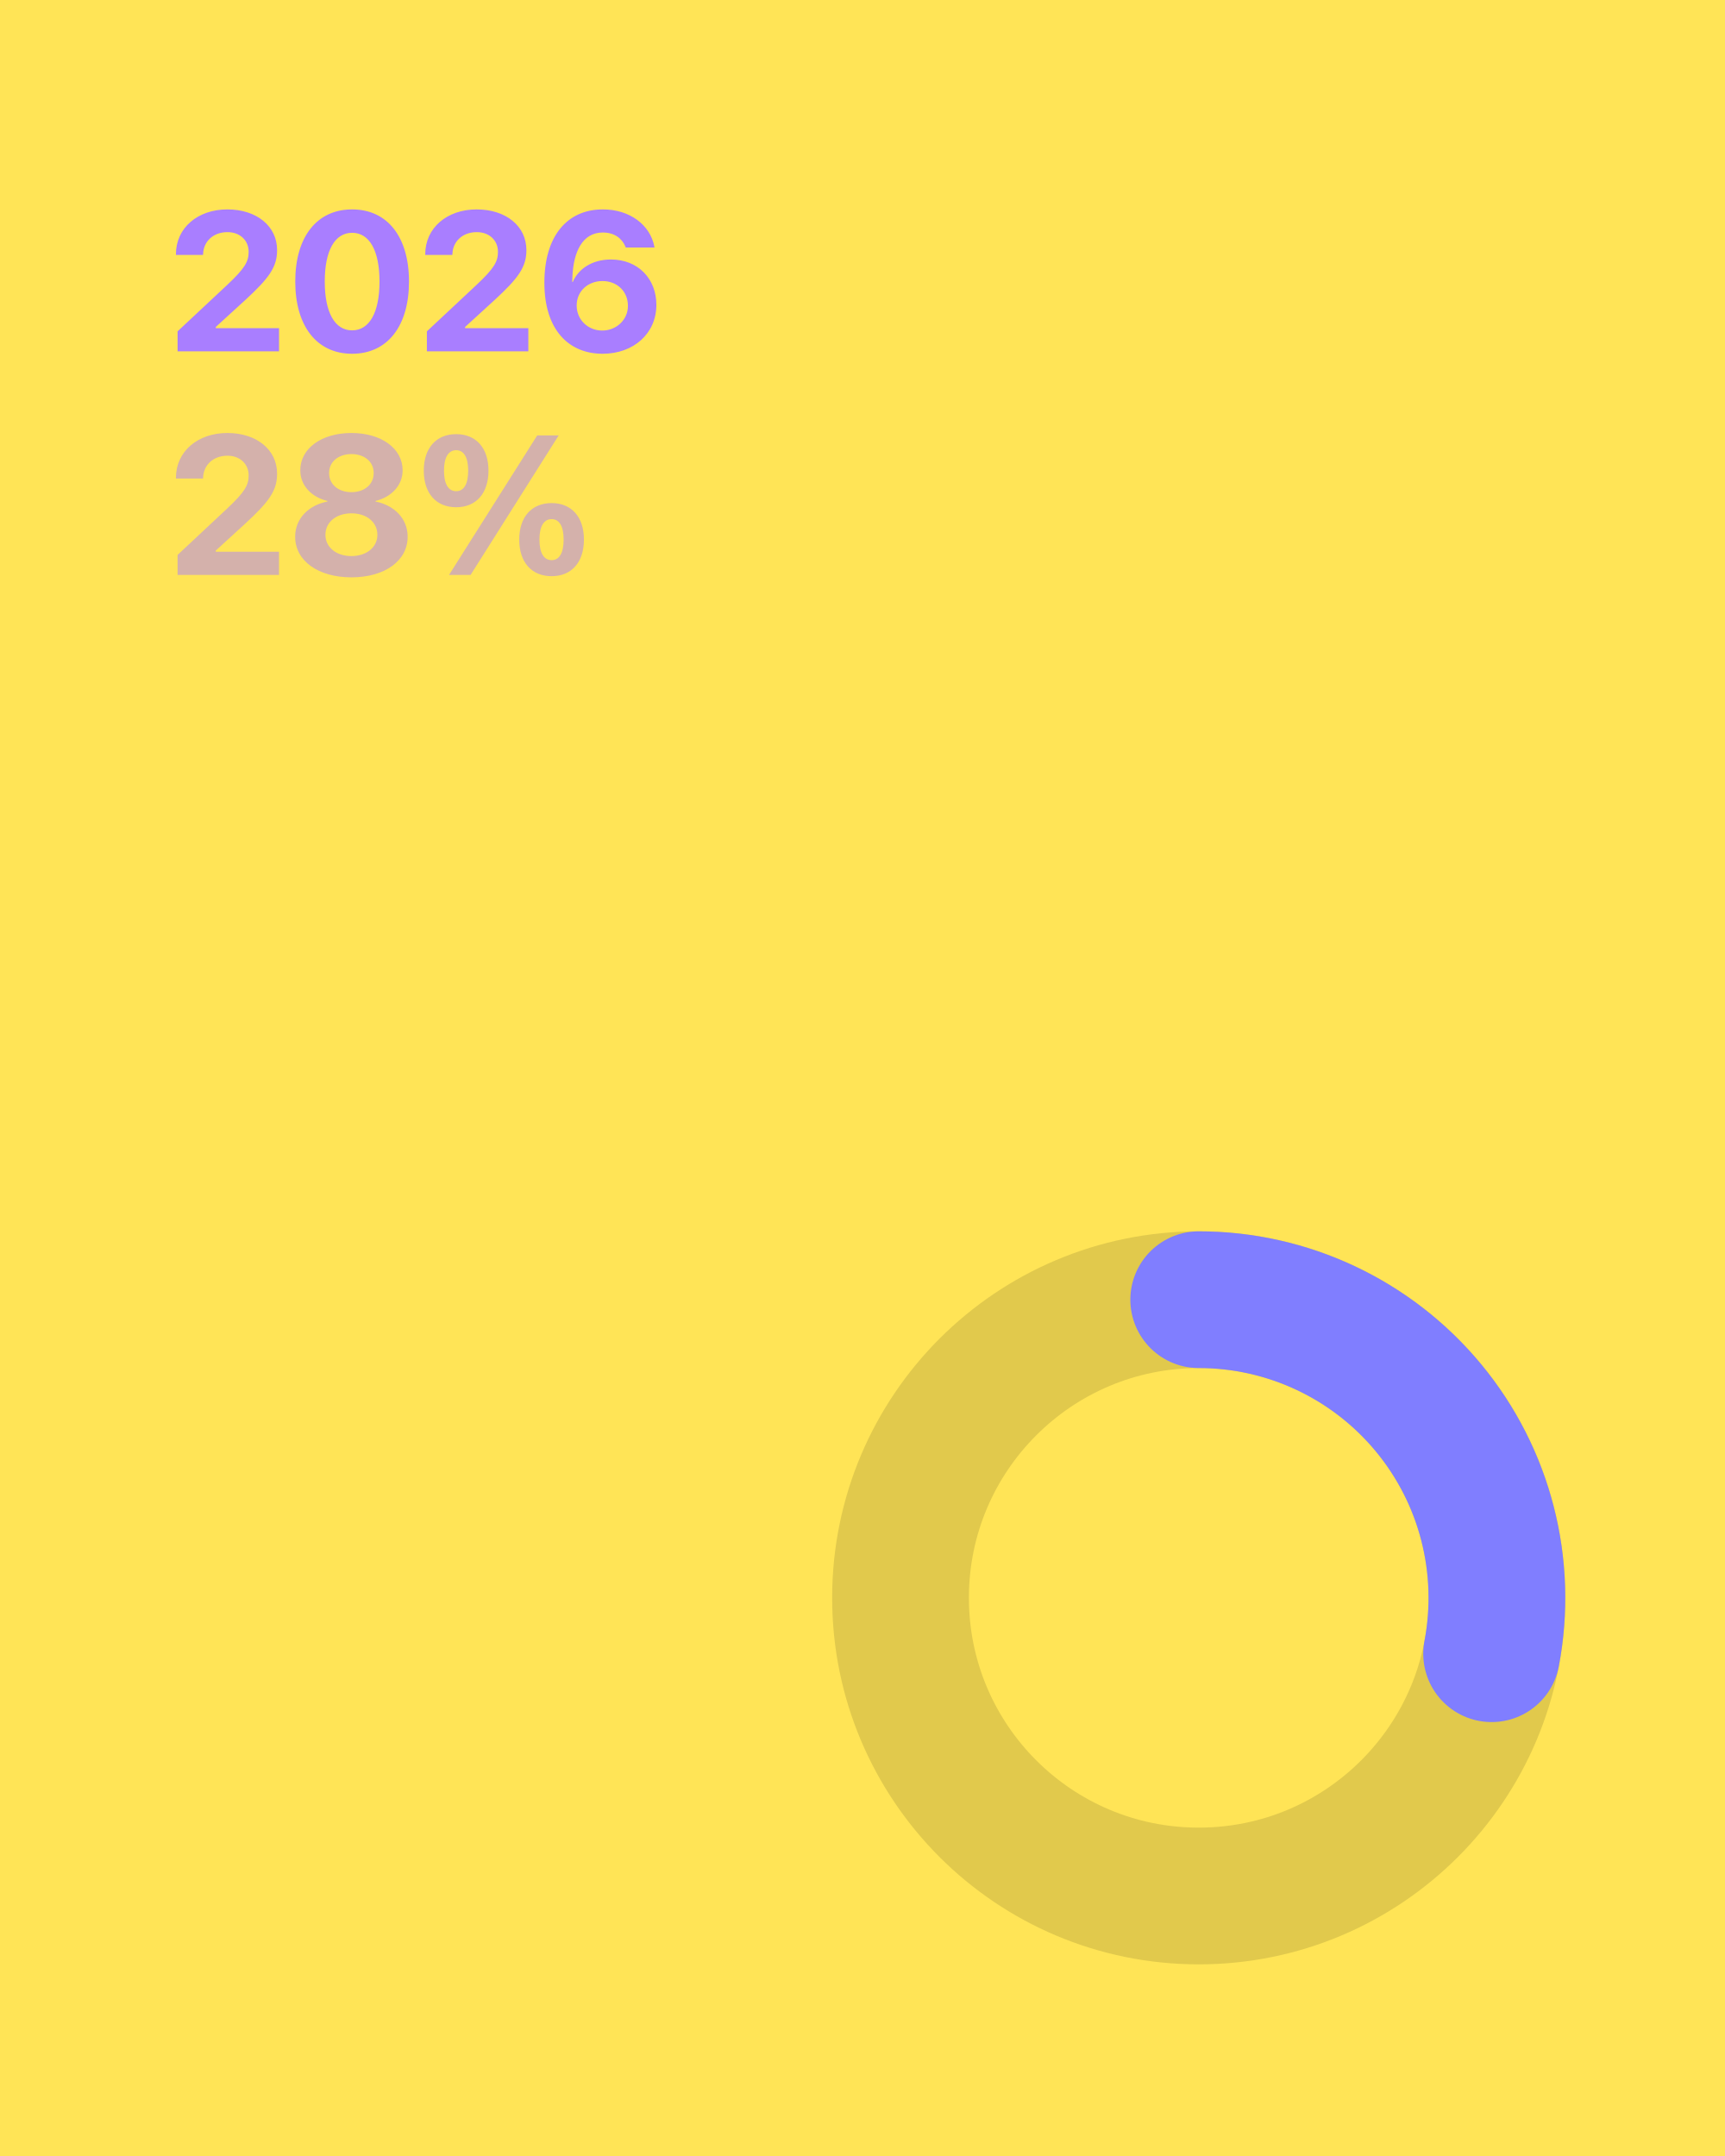
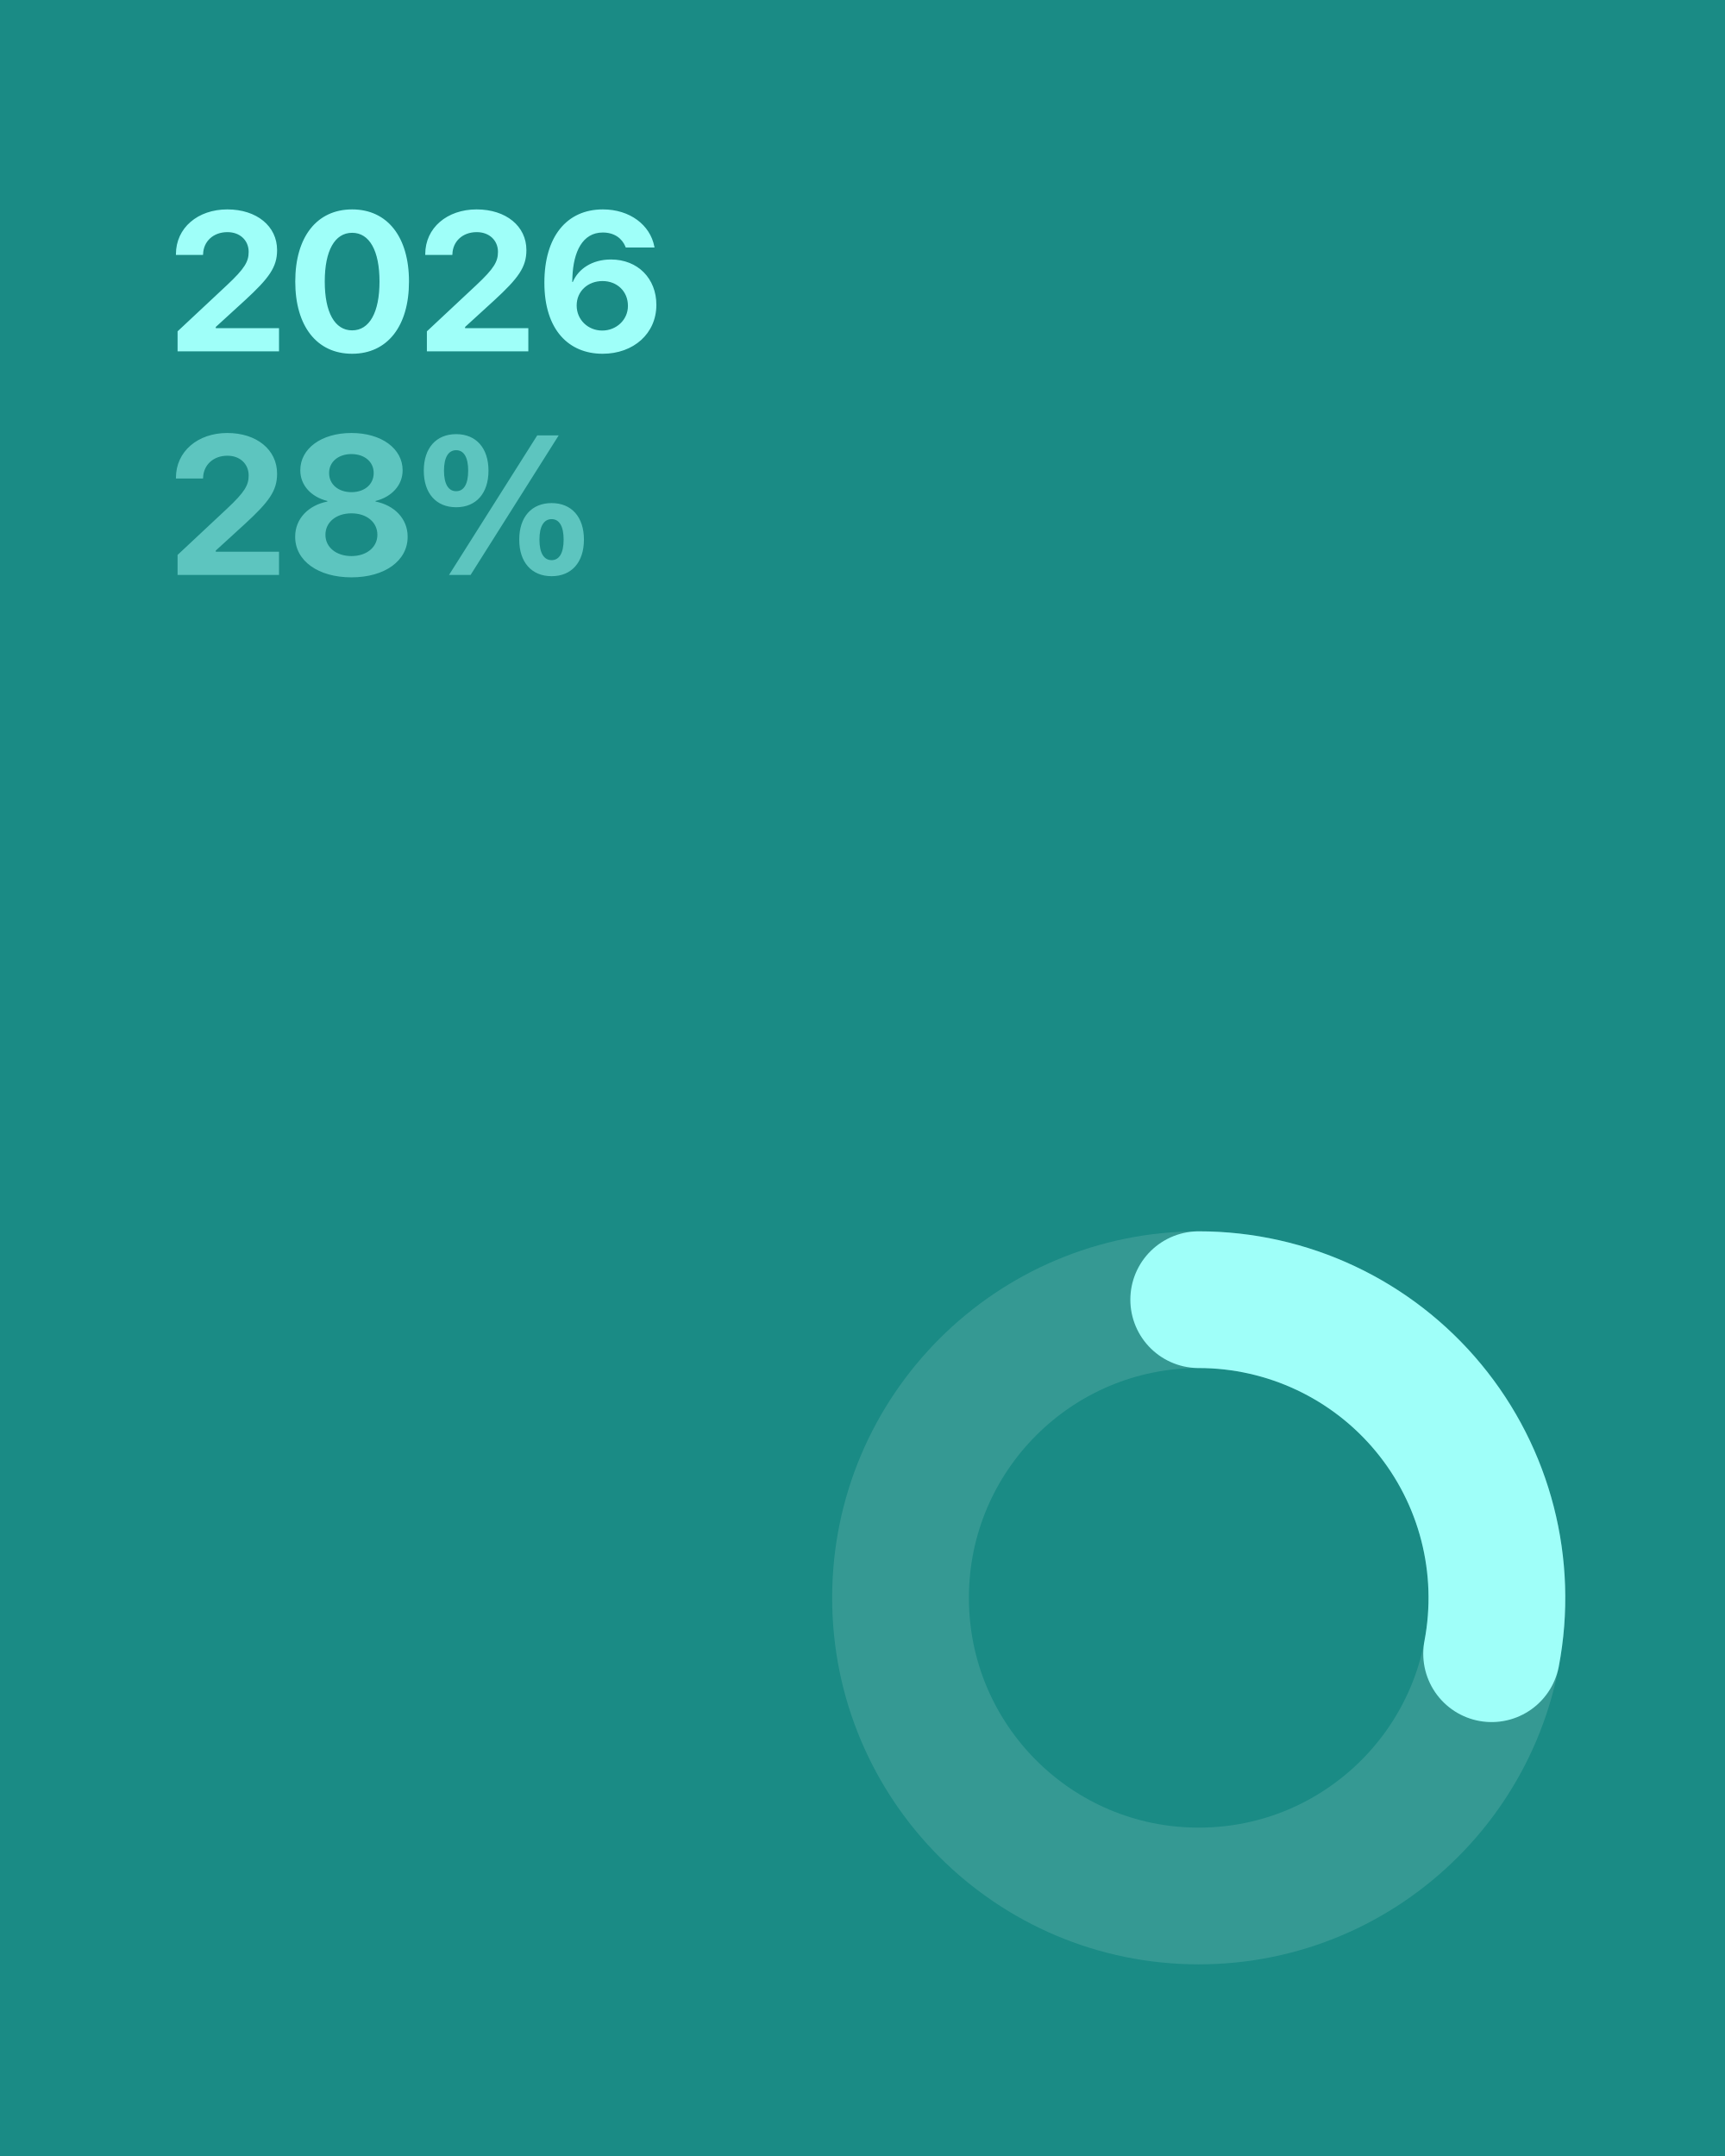
<svg xmlns="http://www.w3.org/2000/svg" viewBox="0 0 1080 1350" width="1080" height="1350">
-   <rect width="1080" height="1350" fill="#FFE456" />
-   <circle opacity="0.12" cx="750.5" cy="1000.5" r="186.692" fill="none" stroke="#000000" stroke-width="85.617" />
-   <path d="M750.5 813.808 A186.692 186.692 0 0 1 933.885 1035.483" fill="none" stroke="#807EFF" stroke-width="85.617" stroke-linecap="round" stroke-linejoin="round" />
-   <path d="M111.18 220L174.69 220L174.69 205.47L135.09 205.47L135.09 204.74L153.38 188.03C168.45 174.17 173.48 167.26 173.48 156.67L173.48 156.55C173.48 141.65 160.76 131.12 142.30 131.12C123.83 131.12 110.15 142.68 110.15 159.15L110.15 159.63L127.10 159.63L127.16 159.09C127.40 151.22 133.46 145.35 142.42 145.35C150.17 145.35 155.62 150.43 155.68 157.58L155.68 157.70C155.68 163.75 153.32 168.05 142.05 178.59L111.18 207.47ZM220.46 221.51C242.62 221.51 256.06 204.14 256.06 176.35L256.06 176.22C256.06 148.43 242.62 131.12 220.46 131.12C198.30 131.12 184.86 148.43 184.86 176.22L184.86 176.35C184.86 204.14 198.30 221.51 220.46 221.51ZM220.46 206.86C209.56 206.86 203.33 195.54 203.33 176.35L203.33 176.22C203.33 157.03 209.56 145.77 220.46 145.77C231.36 145.77 237.60 157.03 237.60 176.22L237.60 176.35C237.60 195.54 231.36 206.86 220.46 206.86ZM267.27 220L330.78 220L330.78 205.47L291.18 205.47L291.18 204.74L309.47 188.03C324.54 174.17 329.57 167.26 329.57 156.67L329.57 156.55C329.57 141.65 316.85 131.12 298.39 131.12C279.92 131.12 266.24 142.68 266.24 159.15L266.24 159.63L283.19 159.63L283.25 159.09C283.49 151.22 289.55 145.35 298.51 145.35C306.26 145.35 311.71 150.43 311.77 157.58L311.77 157.70C311.77 163.75 309.41 168.05 298.14 178.59L267.27 207.47ZM377.28 221.51C396.71 221.51 410.94 208.80 410.94 190.94L410.94 190.82C410.94 174.47 399.38 162.48 382.49 162.48C370.68 162.48 362.08 168.41 358.63 176.53L358.27 176.53C358.27 175.62 358.33 174.41 358.39 173.20C359.05 157.76 364.63 145.59 377.40 145.59C384.54 145.59 389.39 149.16 391.57 154.43L391.75 154.97L409.79 154.97L409.67 154.37C407.07 140.87 394.35 131.12 377.46 131.12C354.70 131.12 340.83 148.31 340.83 176.95L340.83 177.07C340.83 206.68 356.21 221.51 377.28 221.51ZM361.05 191.36L361.05 191.24C361.05 182.34 368.08 175.98 377.22 175.98C386.30 175.98 393.14 182.40 393.14 191.48L393.14 191.60C393.14 200.20 385.94 206.98 377.04 206.98C368.08 206.98 361.05 200.14 361.05 191.36Z" fill="#A97EFF" />
-   <path d="M111.18 360L174.69 360L174.69 345.47L135.09 345.47L135.09 344.74L153.38 328.03C168.45 314.17 173.48 307.26 173.48 296.67L173.48 296.55C173.48 281.65 160.76 271.12 142.30 271.12C123.83 271.12 110.15 282.68 110.15 299.15L110.15 299.63L127.10 299.63L127.16 299.09C127.40 291.22 133.46 285.35 142.42 285.35C150.17 285.35 155.62 290.43 155.68 297.58L155.68 297.70C155.68 303.75 153.32 308.05 142.05 318.59L111.18 347.47ZM220.04 361.51C240.87 361.51 255.22 351.16 255.22 336.14L255.22 336.02C255.22 324.70 246.80 316.35 235.12 314.04L235.12 313.68C245.17 311.20 252.07 303.87 252.07 294.55L252.07 294.43C252.07 280.93 238.87 271.12 220.04 271.12C201.15 271.12 188.01 280.93 188.01 294.43L188.01 294.55C188.01 303.87 194.85 311.20 204.96 313.68L204.96 314.04C193.22 316.35 184.80 324.70 184.80 336.02L184.80 336.14C184.80 351.16 199.21 361.51 220.04 361.51ZM220.04 308.17C211.80 308.17 206.05 303.27 206.05 296.24L206.05 296.12C206.05 289.16 211.87 284.32 220.04 284.32C228.21 284.32 233.96 289.16 233.96 296.12L233.96 296.24C233.96 303.27 228.27 308.17 220.04 308.17ZM220.04 348.19C210.47 348.19 203.75 342.62 203.75 334.93L203.75 334.81C203.75 327.06 210.41 321.43 220.04 321.43C229.67 321.43 236.27 327.06 236.27 334.81L236.27 334.93C236.27 342.62 229.54 348.19 220.04 348.19ZM285.61 317.62C298.14 317.62 305.83 308.84 305.83 294.73L305.83 294.67C305.83 280.62 298.14 271.84 285.61 271.84C273.02 271.84 265.33 280.62 265.33 294.67L265.33 294.73C265.33 308.84 273.02 317.62 285.61 317.62ZM294.63 360L349.79 272.63L336.35 272.63L281.13 360ZM285.61 307.57C280.71 307.57 277.98 303.03 277.98 294.73L277.98 294.67C277.98 286.44 280.71 281.89 285.61 281.89C290.46 281.89 293.12 286.44 293.12 294.67L293.12 294.73C293.12 303.03 290.46 307.57 285.61 307.57ZM345.37 360.79C357.90 360.79 365.59 352.01 365.59 337.90L365.59 337.84C365.59 323.79 357.90 315.01 345.37 315.01C332.78 315.01 325.09 323.79 325.09 337.84L325.09 337.90C325.09 352.01 332.78 360.79 345.37 360.79ZM345.37 350.74C340.47 350.74 337.74 346.20 337.74 337.90L337.74 337.84C337.74 329.61 340.47 325.06 345.37 325.06C350.21 325.06 352.88 329.61 352.88 337.84L352.88 337.90C352.88 346.20 350.21 350.74 345.37 350.74Z" fill="#A97EFF" opacity="0.5" />
+   <rect width="1080" height="1350" fill="#1A8B85" />
+   <circle opacity="0.12" cx="750.5" cy="1000.5" r="186.692" fill="none" stroke="#FFFFFF" stroke-width="85.617" />
+   <path d="M750.5 813.808 A186.692 186.692 0 0 1 933.885 1035.483" fill="none" stroke="#9FFFF9" stroke-width="85.617" stroke-linecap="round" stroke-linejoin="round" />
+   <path d="M111.18 220L174.69 220L174.69 205.47L135.09 205.47L135.09 204.74L153.38 188.03C168.45 174.17 173.48 167.26 173.48 156.67L173.48 156.55C173.48 141.65 160.76 131.12 142.30 131.12C123.83 131.12 110.15 142.68 110.15 159.15L110.15 159.63L127.10 159.63L127.16 159.09C127.40 151.22 133.46 145.35 142.42 145.35C150.17 145.35 155.62 150.43 155.68 157.58L155.68 157.70C155.68 163.75 153.32 168.05 142.05 178.59L111.18 207.47ZM220.46 221.51C242.62 221.51 256.06 204.14 256.06 176.35L256.06 176.22C256.06 148.43 242.62 131.12 220.46 131.12C198.30 131.12 184.86 148.43 184.86 176.22L184.86 176.35C184.86 204.14 198.30 221.51 220.46 221.51ZM220.46 206.86C209.56 206.86 203.33 195.54 203.33 176.35L203.33 176.22C203.33 157.03 209.56 145.77 220.46 145.77C231.36 145.77 237.60 157.03 237.60 176.22L237.60 176.35C237.60 195.54 231.36 206.86 220.46 206.86ZM267.27 220L330.78 220L330.78 205.47L291.18 205.47L291.18 204.74L309.47 188.03C324.54 174.17 329.57 167.26 329.57 156.67L329.57 156.55C329.57 141.65 316.85 131.12 298.39 131.12C279.92 131.12 266.24 142.68 266.24 159.15L266.24 159.63L283.19 159.63L283.25 159.09C283.49 151.22 289.55 145.35 298.51 145.35C306.26 145.35 311.71 150.43 311.77 157.58L311.77 157.70C311.77 163.75 309.41 168.05 298.14 178.59L267.27 207.47ZM377.28 221.51C396.71 221.51 410.94 208.80 410.94 190.94L410.94 190.82C410.94 174.47 399.38 162.48 382.49 162.48C370.68 162.48 362.08 168.41 358.63 176.53L358.27 176.53C358.27 175.62 358.33 174.41 358.39 173.20C359.05 157.76 364.63 145.59 377.40 145.59C384.54 145.59 389.39 149.16 391.57 154.43L391.75 154.97L409.79 154.97L409.67 154.37C407.07 140.87 394.35 131.12 377.46 131.12C354.70 131.12 340.83 148.31 340.83 176.95L340.83 177.07C340.83 206.68 356.21 221.51 377.28 221.51ZM361.05 191.36L361.05 191.24C361.05 182.34 368.08 175.98 377.22 175.98C386.30 175.98 393.14 182.40 393.14 191.48L393.14 191.60C393.14 200.20 385.94 206.98 377.04 206.98C368.08 206.98 361.05 200.14 361.05 191.36Z" fill="#9FFFF9" />
+   <path d="M111.18 360L174.69 360L174.69 345.47L135.09 345.47L135.09 344.74L153.38 328.03C168.45 314.17 173.48 307.26 173.48 296.67L173.48 296.55C173.48 281.65 160.76 271.12 142.30 271.12C123.83 271.12 110.15 282.68 110.15 299.15L110.15 299.63L127.10 299.63L127.16 299.09C127.40 291.22 133.46 285.35 142.42 285.35C150.17 285.35 155.62 290.43 155.68 297.58L155.68 297.70C155.68 303.75 153.32 308.05 142.05 318.59L111.18 347.47ZM220.04 361.51C240.87 361.51 255.22 351.16 255.22 336.14L255.22 336.02C255.22 324.70 246.80 316.35 235.12 314.04L235.12 313.68C245.17 311.20 252.07 303.87 252.07 294.55L252.07 294.43C252.07 280.93 238.87 271.12 220.04 271.12C201.15 271.12 188.01 280.93 188.01 294.43L188.01 294.55C188.01 303.87 194.85 311.20 204.96 313.68L204.96 314.04C193.22 316.35 184.80 324.70 184.80 336.02L184.80 336.14C184.80 351.16 199.21 361.51 220.04 361.51ZM220.04 308.17C211.80 308.17 206.05 303.27 206.05 296.24L206.05 296.12C206.05 289.16 211.87 284.32 220.04 284.32C228.21 284.32 233.96 289.16 233.96 296.12L233.96 296.24C233.96 303.27 228.27 308.17 220.04 308.17ZM220.04 348.19C210.47 348.19 203.75 342.62 203.75 334.93L203.75 334.81C203.75 327.06 210.41 321.43 220.04 321.43C229.67 321.43 236.27 327.06 236.27 334.81L236.27 334.93C236.27 342.62 229.54 348.19 220.04 348.19ZM285.61 317.62C298.14 317.62 305.83 308.84 305.83 294.73L305.83 294.67C305.83 280.62 298.14 271.84 285.61 271.84C273.02 271.84 265.33 280.62 265.33 294.67L265.33 294.73C265.33 308.84 273.02 317.62 285.61 317.62ZM294.63 360L349.79 272.63L336.35 272.63L281.13 360ZM285.61 307.57C280.71 307.57 277.98 303.03 277.98 294.73L277.98 294.67C277.98 286.44 280.71 281.89 285.61 281.89C290.46 281.89 293.12 286.44 293.12 294.67L293.12 294.73C293.12 303.03 290.46 307.57 285.61 307.57ZM345.37 360.79C357.90 360.79 365.59 352.01 365.59 337.90L365.59 337.84C365.59 323.79 357.90 315.01 345.37 315.01C332.78 315.01 325.09 323.79 325.09 337.84L325.09 337.90C325.09 352.01 332.78 360.79 345.37 360.79ZM345.37 350.74C340.47 350.74 337.74 346.20 337.74 337.90L337.74 337.84C337.74 329.61 340.47 325.06 345.37 325.06C350.21 325.06 352.88 329.61 352.88 337.84L352.88 337.90C352.88 346.20 350.21 350.74 345.37 350.74Z" fill="#9FFFF9" opacity="0.5" />
</svg>
